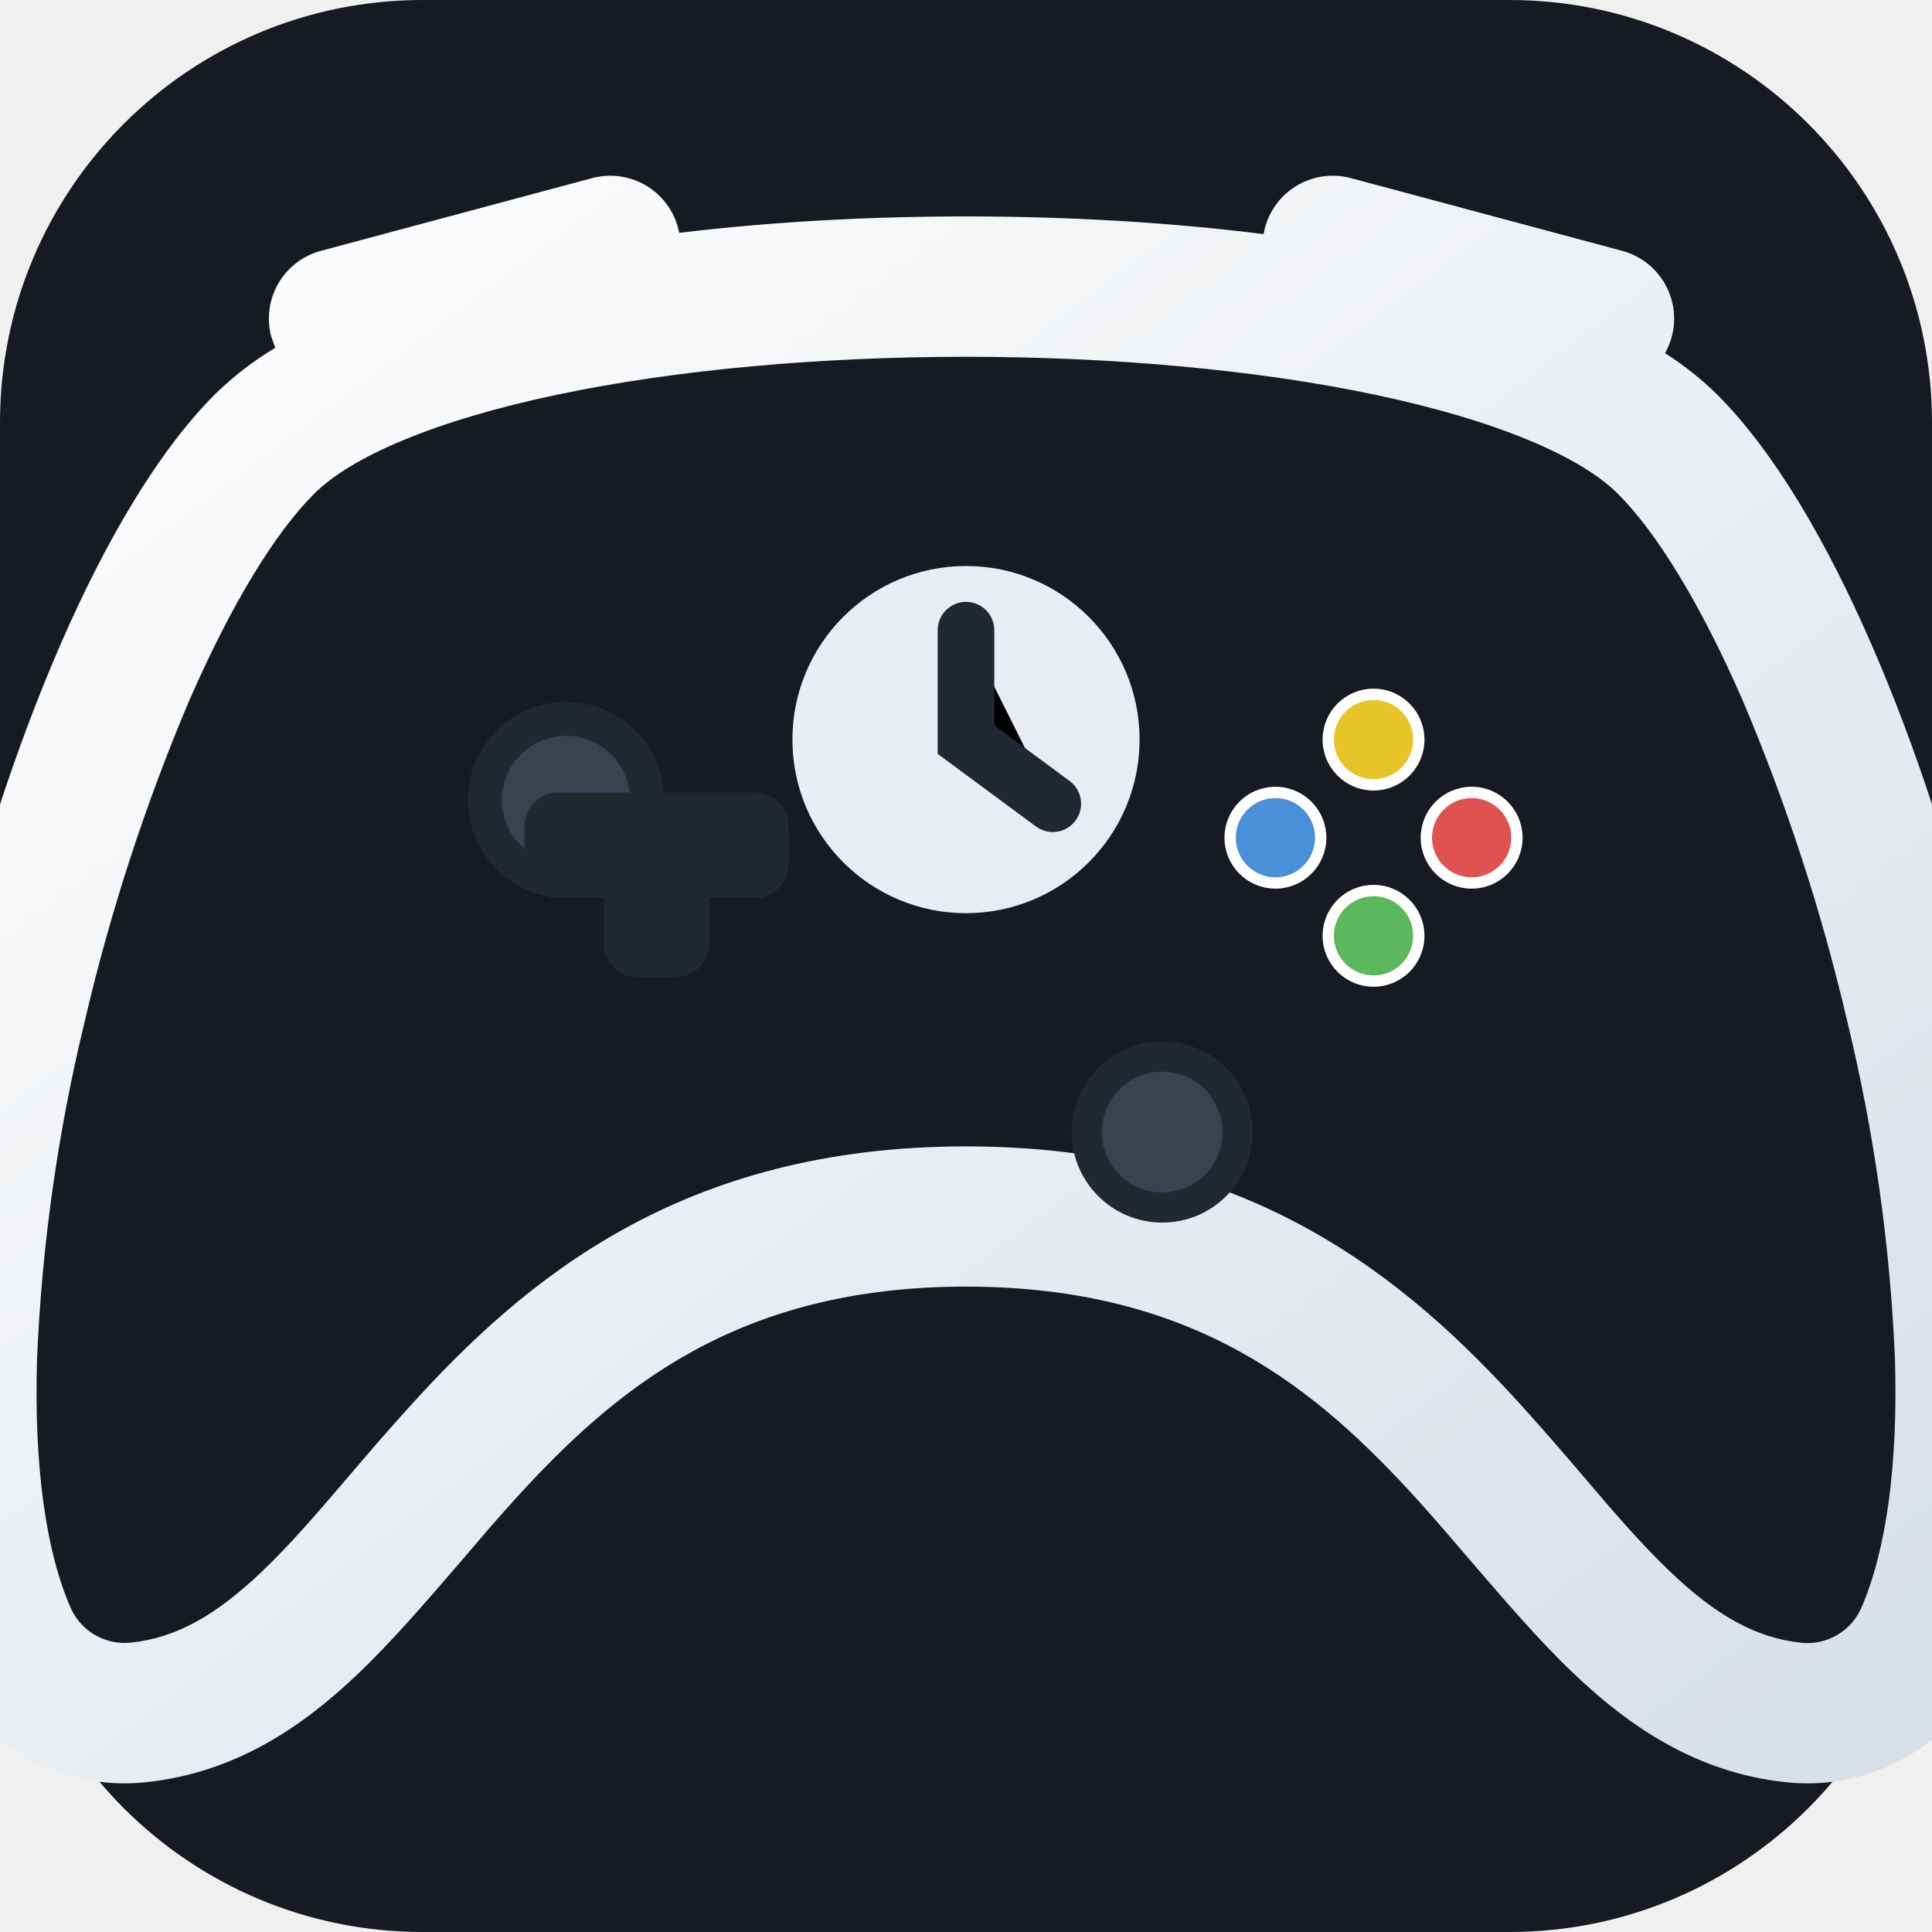
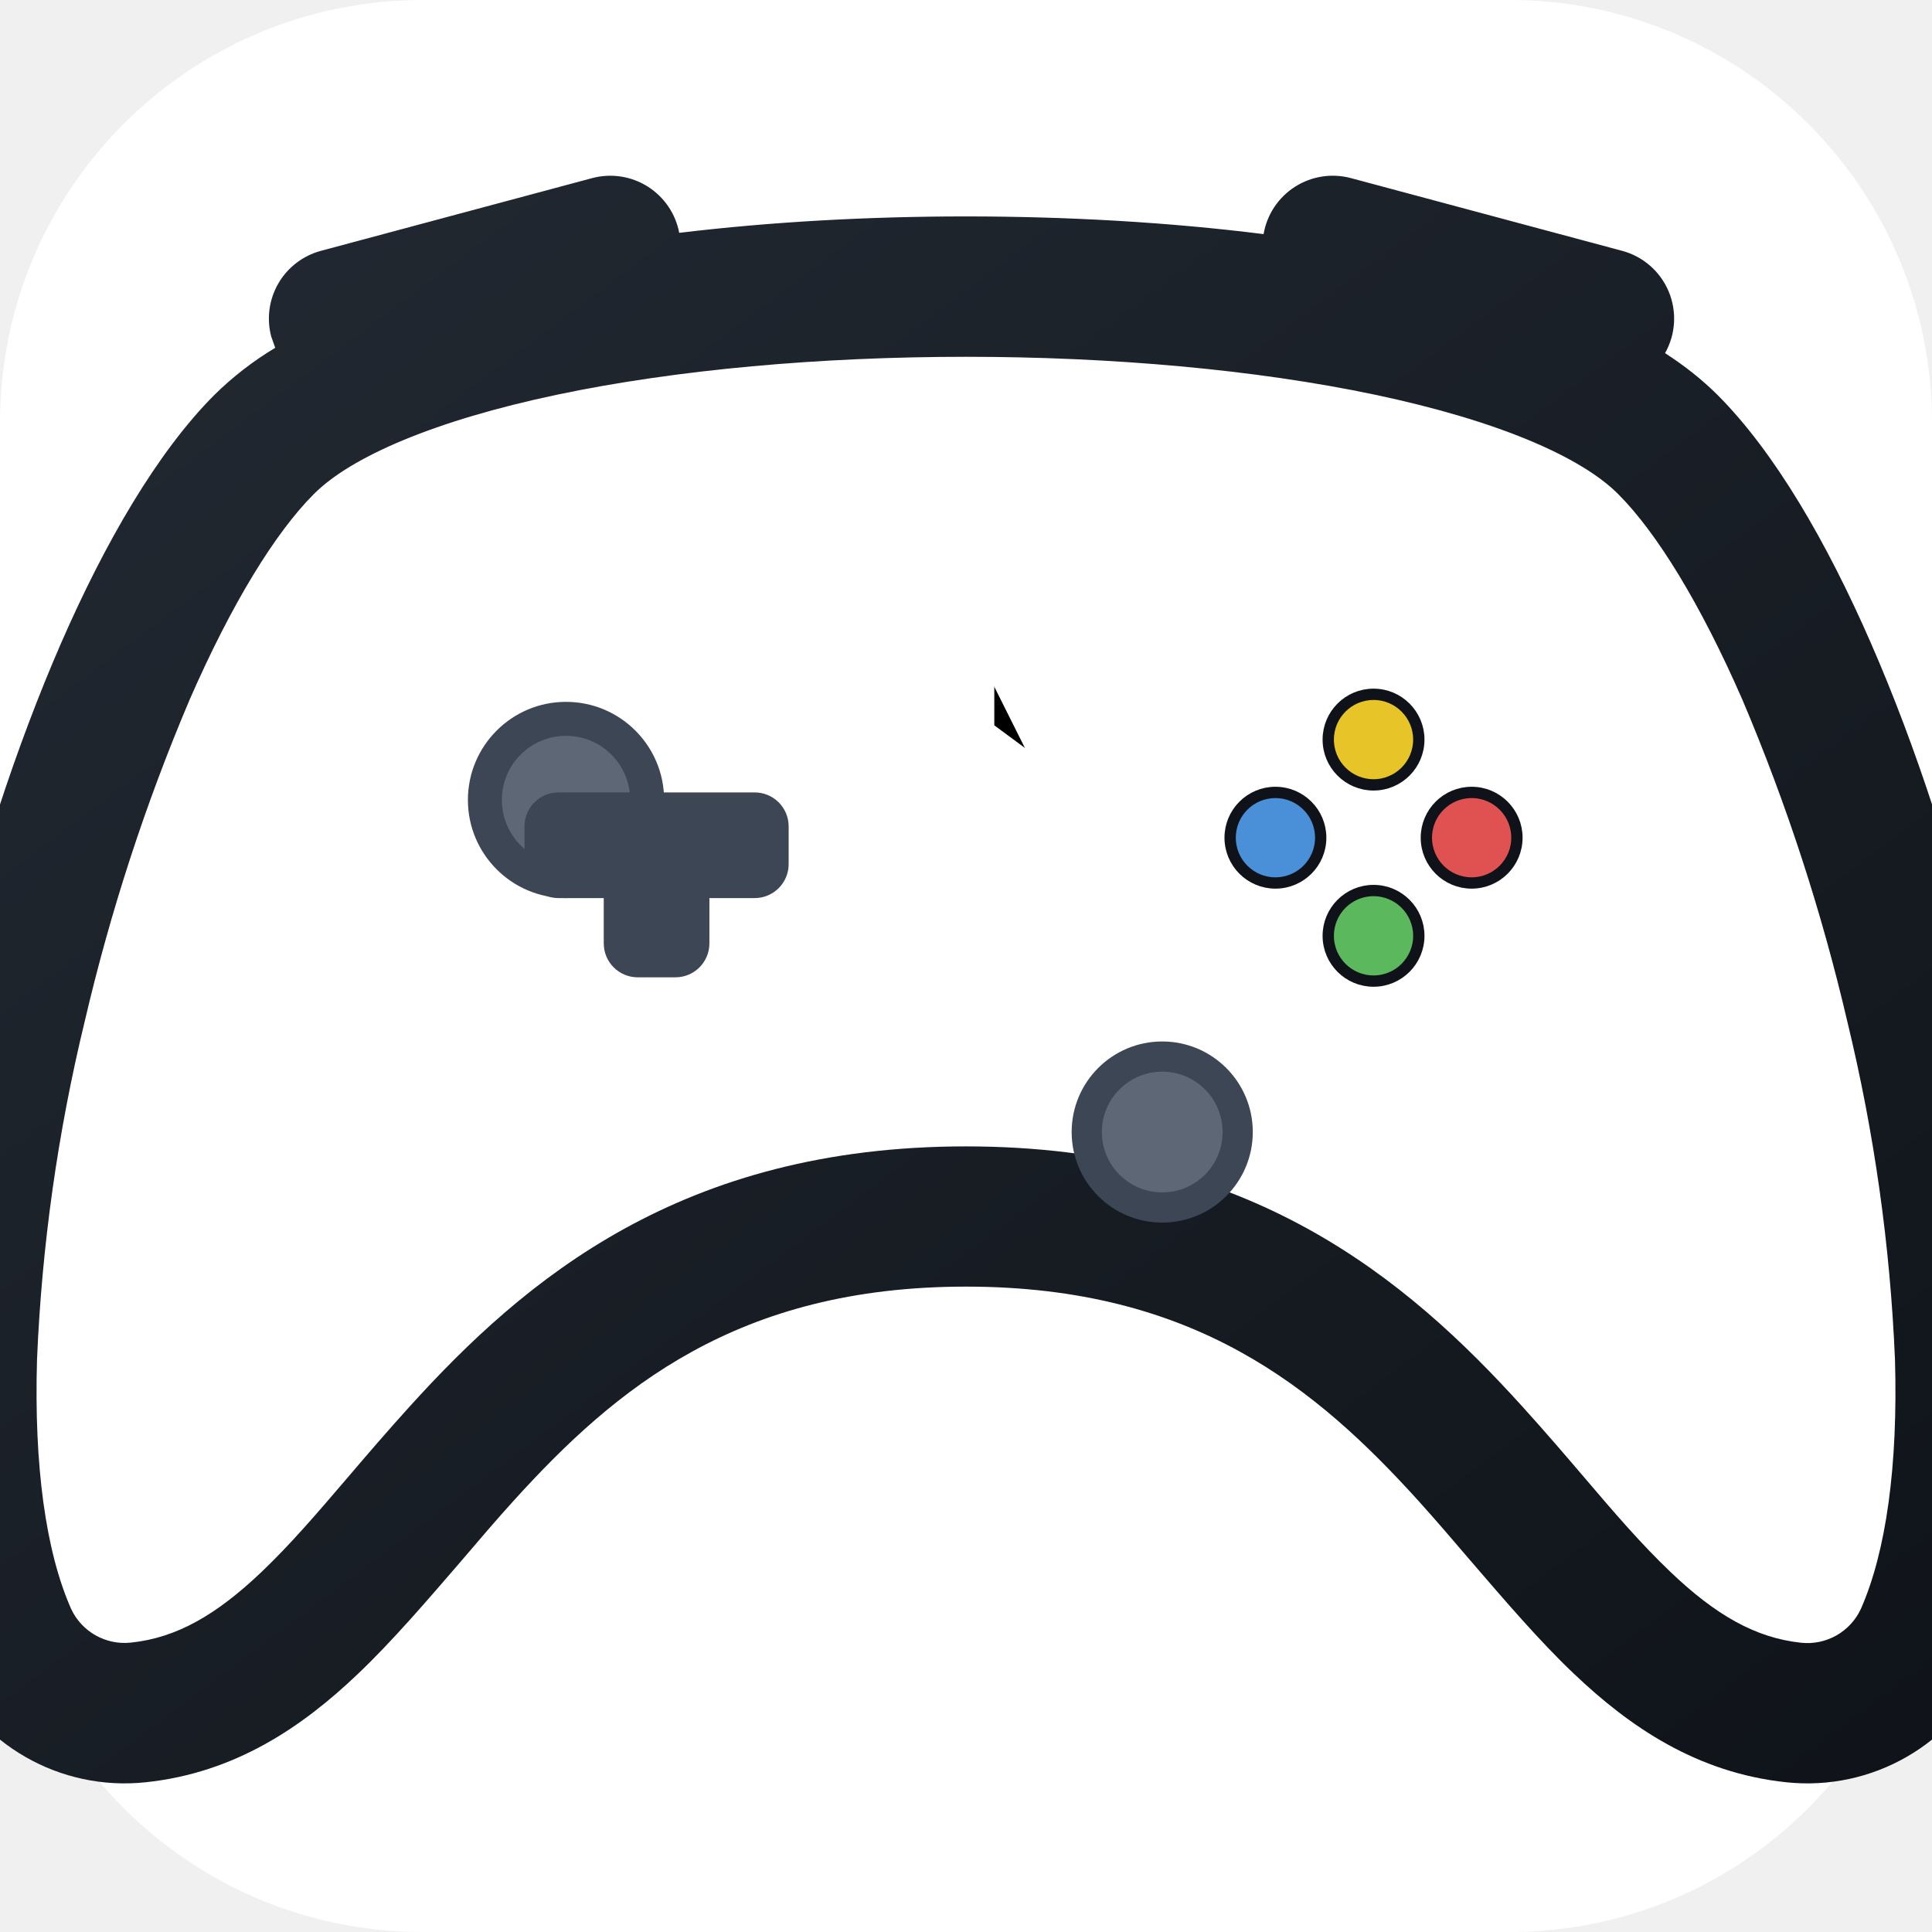
<svg xmlns="http://www.w3.org/2000/svg" viewBox="0 0 512 512">
  <defs>
-     <linearGradient id="w" x1="0" y1="0" x2="1" y2="1">
-       <stop offset="0" stop-color="#ffffff" />
-       <stop offset="1" stop-color="#d7dee5" />
+     <linearGradient id="b" x1="0" y1="0" x2="1" y2="1">
+       <stop offset="0" stop-color="#232a33" />
+       <stop offset="1" stop-color="#0f1319" />
    </linearGradient>
  </defs>
-   <rect width="512" height="512" rx="112" fill="#171a21" />
-   <path fill="url(#w)" fill-rule="evenodd" transform="translate(-41.6,-32) scale(37.2)" d="M3.051 3.26a.5.5 0 0 1 .354-.613l1.932-.518a.5.5 0 0 1 .62.39c.655-.079 1.35-.117 2.043-.117.72 0 1.443.041 2.12.126a.5.5 0 0 1 .622-.399l1.932.518a.5.5 0 0 1 .306.729q.211.136.373.297c.408.408.78 1.05 1.095 1.772.32.733.599 1.591.805 2.466s.34 1.78.364 2.606c.024.816-.059 1.602-.328 2.21a1.42 1.42 0 0 1-1.445.83c-.636-.067-1.115-.394-1.513-.773-.245-.232-.496-.526-.739-.808-.126-.148-.25-.292-.368-.423-.728-.804-1.597-1.527-3.224-1.527s-2.496.723-3.224 1.527c-.119.131-.242.275-.368.423-.243.282-.494.575-.739.808-.398.38-.877.706-1.513.773a1.42 1.42 0 0 1-1.445-.83c-.27-.608-.352-1.395-.329-2.21.024-.826.16-1.73.365-2.606.206-.875.486-1.733.805-2.466.315-.722.687-1.364 1.094-1.772a2.3 2.3 0 0 1 .433-.335l-.028-.079zm2.036.412c-.877.185-1.469.443-1.733.708-.276.276-.587.783-.885 1.465a14 14 0 0 0-.748 2.295 12.4 12.4 0 0 0-.339 2.406c-.022.755.062 1.368.243 1.776a.42.42 0 0 0 .426.24c.327-.034.61-.199.929-.502.212-.202.4-.423.615-.674.133-.156.276-.323.44-.504C4.861 9.969 5.978 9.027 8 9.027s3.139.942 3.965 1.855c.164.181.307.348.44.504.214.251.403.472.615.674.318.303.601.468.929.503a.42.42 0 0 0 .426-.241c.18-.408.265-1.02.243-1.776a12.4 12.4 0 0 0-.339-2.406 14 14 0 0 0-.748-2.295c-.298-.682-.61-1.19-.885-1.465-.264-.265-.856-.523-1.733-.708-.85-.179-1.877-.27-2.913-.27s-2.063.091-2.913.27" />
-   <circle cx="256" cy="196" r="46" fill="#e9edf1" />
-   <path stroke="#222831" stroke-width="15" stroke-linecap="round" d="M256 167v29l23 17" />
-   <circle cx="150" cy="212" r="26" fill="#222831" />
-   <circle cx="150" cy="212" r="17" fill="#3a4150" />
-   <path fill="#222831" d="M232 268h34a9 9 0 0 1 9 9v10a9 9 0 0 1-9 9h-12v12a9 9 0 0 1-9 9h-10a9 9 0 0 1-9-9v-12h-12a9 9 0 0 1-9-9v-10a9 9 0 0 1 9-9z" transform="translate(-66,-58)" />
-   <circle cx="308" cy="300" r="24" fill="#222831" />
-   <circle cx="308" cy="300" r="16" fill="#3a4150" />
-   <g stroke="#ffffff" stroke-width="3">
+   <rect width="512" height="512" rx="112" fill="#ffffff" />
+   <path fill="url(#b)" fill-rule="evenodd" transform="translate(-41.6,-32) scale(37.2)" d="M3.051 3.26a.5.5 0 0 1 .354-.613l1.932-.518a.5.5 0 0 1 .62.39c.655-.079 1.35-.117 2.043-.117.72 0 1.443.041 2.12.126a.5.5 0 0 1 .622-.399l1.932.518a.5.5 0 0 1 .306.729q.211.136.373.297c.408.408.78 1.05 1.095 1.772.32.733.599 1.591.805 2.466s.34 1.78.364 2.606c.024.816-.059 1.602-.328 2.21a1.42 1.42 0 0 1-1.445.83c-.636-.067-1.115-.394-1.513-.773-.245-.232-.496-.526-.739-.808-.126-.148-.25-.292-.368-.423-.728-.804-1.597-1.527-3.224-1.527s-2.496.723-3.224 1.527c-.119.131-.242.275-.368.423-.243.282-.494.575-.739.808-.398.38-.877.706-1.513.773a1.42 1.42 0 0 1-1.445-.83c-.27-.608-.352-1.395-.329-2.21.024-.826.16-1.73.365-2.606.206-.875.486-1.733.805-2.466.315-.722.687-1.364 1.094-1.772a2.3 2.3 0 0 1 .433-.335l-.028-.079zm2.036.412c-.877.185-1.469.443-1.733.708-.276.276-.587.783-.885 1.465a14 14 0 0 0-.748 2.295 12.4 12.4 0 0 0-.339 2.406c-.022.755.062 1.368.243 1.776a.42.42 0 0 0 .426.24c.327-.034.61-.199.929-.502.212-.202.4-.423.615-.674.133-.156.276-.323.44-.504C4.861 9.969 5.978 9.027 8 9.027s3.139.942 3.965 1.855c.164.181.307.348.44.504.214.251.403.472.615.674.318.303.601.468.929.503a.42.42 0 0 0 .426-.241c.18-.408.265-1.02.243-1.776a12.4 12.4 0 0 0-.339-2.406 14 14 0 0 0-.748-2.295c-.298-.682-.61-1.19-.885-1.465-.264-.265-.856-.523-1.733-.708-.85-.179-1.877-.27-2.913-.27s-2.063.091-2.913.27" />
+   <path stroke="#ffffff" stroke-width="15" stroke-linecap="round" d="M256 167v29l23 17" />
+   <circle cx="150" cy="212" r="26" fill="#3d4655" />
+   <circle cx="150" cy="212" r="17" fill="#5d6775" />
+   <path fill="#3d4655" d="M232 268h34a9 9 0 0 1 9 9v10a9 9 0 0 1-9 9h-12v12a9 9 0 0 1-9 9h-10a9 9 0 0 1-9-9v-12h-12a9 9 0 0 1-9-9v-10a9 9 0 0 1 9-9z" transform="translate(-66,-58)" />
+   <circle cx="308" cy="300" r="24" fill="#3d4655" />
+   <circle cx="308" cy="300" r="16" fill="#5d6775" />
+   <g stroke="#0f1319" stroke-width="3">
    <circle cx="364" cy="196" r="12" fill="#e7c528" />
    <circle cx="390" cy="222" r="12" fill="#e05252" />
    <circle cx="364" cy="248" r="12" fill="#5cb85c" />
    <circle cx="338" cy="222" r="12" fill="#4a90d9" />
  </g>
</svg>
